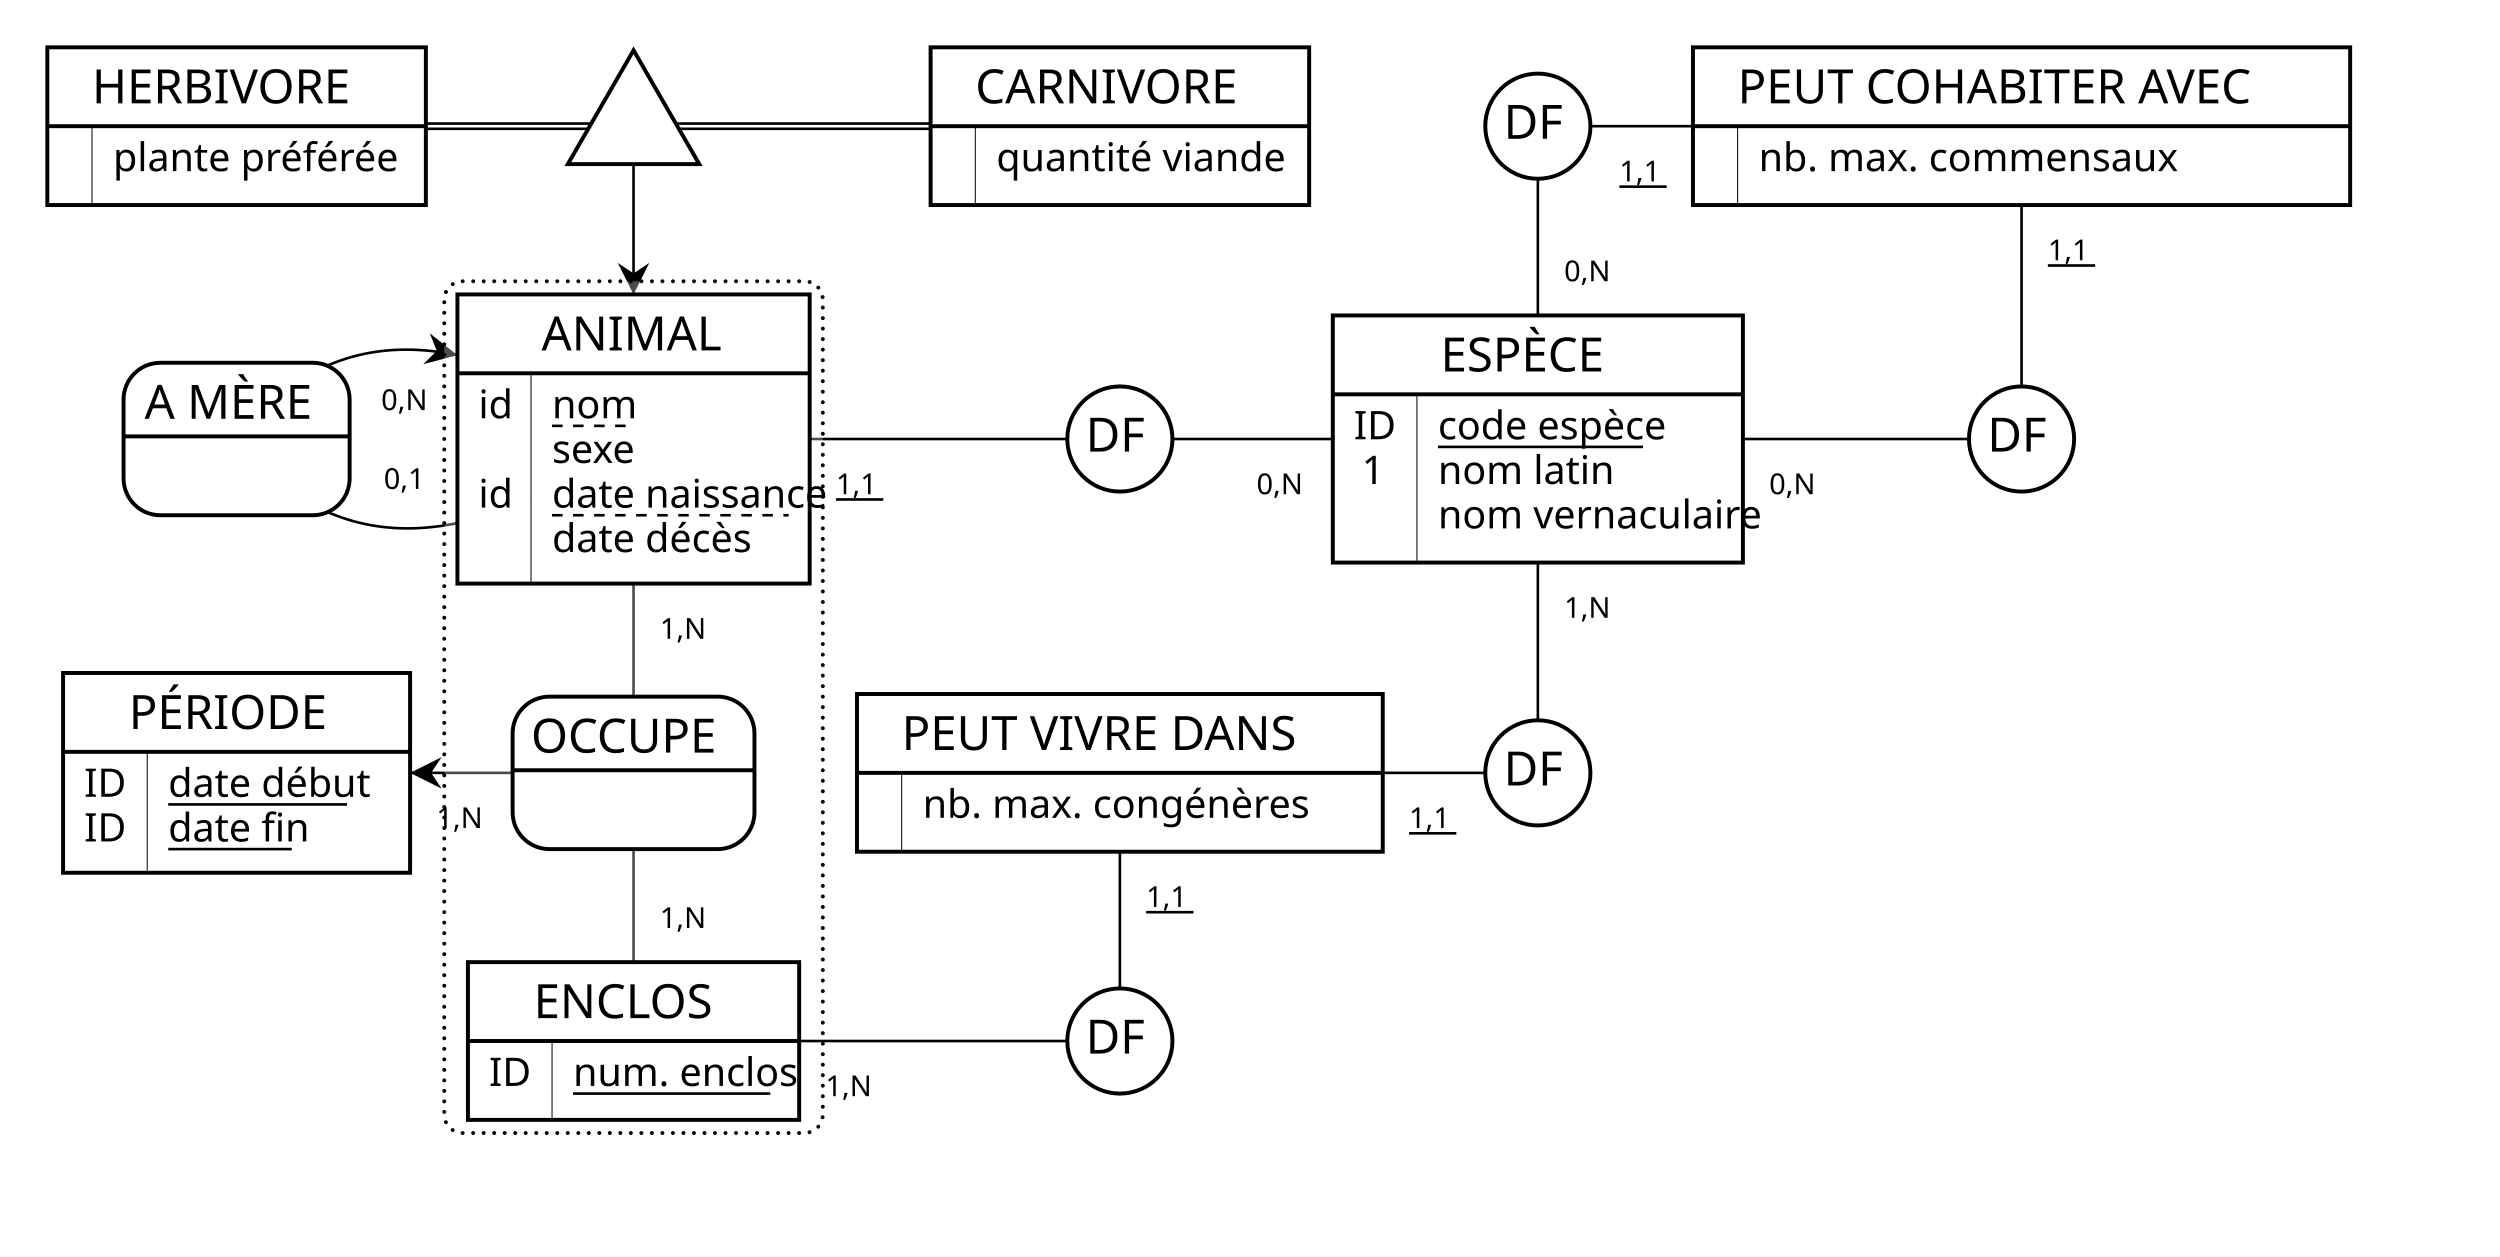
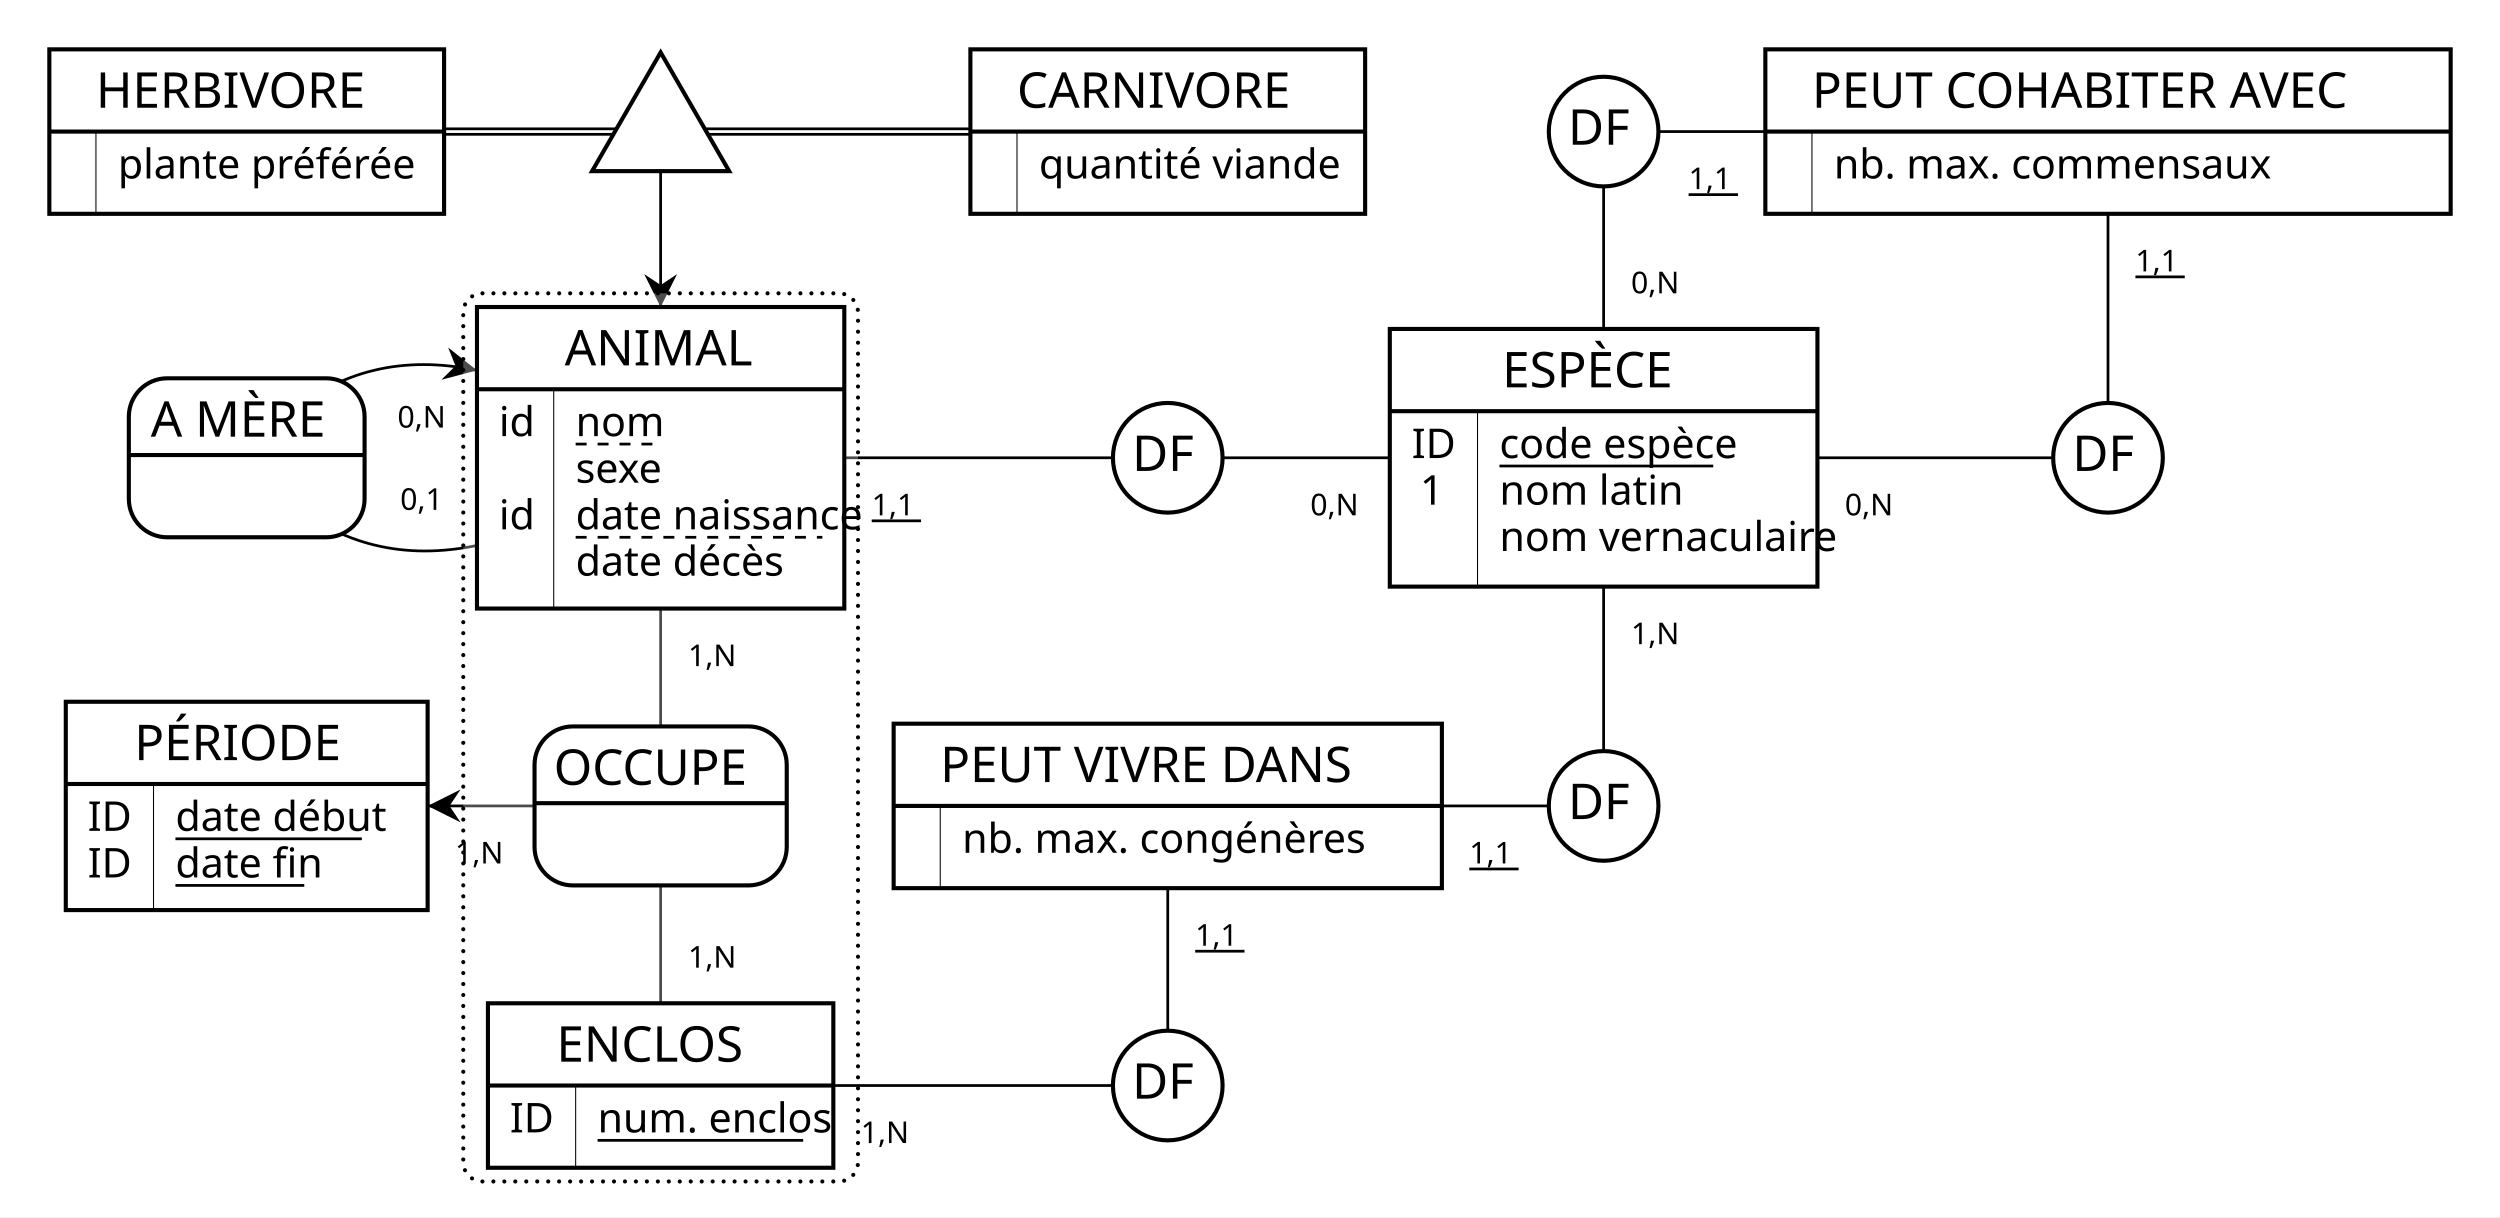
- <svg xmlns="http://www.w3.org/2000/svg" width="951" height="478" viewBox="0 0 951 478">
-   <rect x="0" y="0" width="951" height="478" fill="#FFFFFF" stroke="none" stroke-width="0" />
+ <svg xmlns="http://www.w3.org/2000/svg" width="912" height="444" viewBox="0 0 912 444">
+   <rect x="0" y="0" width="912" height="444" fill="#FFFFFF" stroke="none" stroke-width="0" />
  <g>
    <line x1="241" y1="167" x2="241" y2="48" stroke="#000000" stroke-width="1" />
    <polygon points="241 112 235 100 241 104 247 100" fill="#000000" stroke-width="0" />
    <line x1="426" y1="49" x2="241" y2="49" stroke="#000000" stroke-width="1" />
    <line x1="426" y1="47" x2="241" y2="47" stroke="#000000" stroke-width="1" />
    <line x1="90" y1="49" x2="241" y2="49" stroke="#000000" stroke-width="1" />
    <line x1="90" y1="47" x2="241" y2="47" stroke="#000000" stroke-width="1" />
    <g>
      <polygon points="241 19.13 216 62.43 266 62.43" stroke="#000000" stroke-width="1.5" fill="#FFFFFF" />
      <text x="241" y="54" fill="#000000" font-family="Copperplate" font-size="18" />
    </g>
  </g>
  <g>
    <line x1="769" y1="48" x2="585" y2="48" stroke="#000000" stroke-width="1" />
    <line x1="585" y1="167" x2="585" y2="48" stroke="#000000" stroke-width="1" />
    <g>
      <circle cx="585" cy="48" r="20" stroke="#000000" stroke-width="1.5" fill="#FFFFFF" />
      <text x="572" y="52.8" fill="#000000" font-family="Copperplate" font-size="18">DF</text>
    </g>
    <text x="616" y="69" fill="#000000" font-family="Futura" font-size="11">1,1</text>
    <line x1="616" y1="71" x2="634" y2="71" stroke="#000000" stroke-width="1" />
    <text x="595" y="107" fill="#000000" font-family="Futura" font-size="11">0,N</text>
  </g>
  <g>
    <path d="M241 167 C176.67 212.33 126.33 212.33 90 167" fill="none" stroke="#000000" stroke-width="1" />
    <path d="M241 167 C176 121.67 125.67 121.67 90 167" fill="none" stroke="#000000" stroke-width="1" />
    <polygon points="173.99 135.11 161.02 138.53 166.16 133.47 163.48 126.78" fill="#000000" stroke-width="0" />
    <g>
      <path d="M119 138 a14 14 90 0 1 14 14 V166 h-86 V152 a14 14 90 0 1 14 -14" fill="#FFFFFF" stroke="#FFFFFF" stroke-width="0" />
      <path d="M133 166 v16 a14 14 90 0 1 -14 14 H61 a14 14 90 0 1 -14 -14 V166 H86" fill="#FFFFFF" stroke="#FFFFFF" stroke-width="0" />
      <rect x="47" y="138" width="86" height="58" fill="none" rx="14" stroke="#000000" stroke-width="1.5" />
      <line x1="47" y1="166" x2="133" y2="166" stroke="#000000" stroke-width="1.5" />
      <text x="55" y="159.3" fill="#000000" font-family="Copperplate" font-size="18">A MÈRE</text>
    </g>
    <text x="146" y="186" fill="#000000" font-family="Futura" font-size="11">0,1</text>
    <text x="145" y="156" fill="#000000" font-family="Futura" font-size="11">0,N</text>
  </g>
  <g>
    <line x1="585" y1="167" x2="426" y2="167" stroke="#000000" stroke-width="1" />
    <line x1="241" y1="167" x2="426" y2="167" stroke="#000000" stroke-width="1" />
    <g>
      <circle cx="426" cy="167" r="20" stroke="#000000" stroke-width="1.5" fill="#FFFFFF" />
      <text x="413" y="171.8" fill="#000000" font-family="Copperplate" font-size="18">DF</text>
    </g>
    <text x="478" y="188" fill="#000000" font-family="Futura" font-size="11">0,N</text>
    <text x="318" y="188" fill="#000000" font-family="Futura" font-size="11">1,1</text>
    <line x1="318" y1="190" x2="336" y2="190" stroke="#000000" stroke-width="1" />
  </g>
  <g>
    <line x1="769" y1="48" x2="769" y2="167" stroke="#000000" stroke-width="1" />
    <line x1="585" y1="167" x2="769" y2="167" stroke="#000000" stroke-width="1" />
    <g>
      <circle cx="769" cy="167" r="20" stroke="#000000" stroke-width="1.5" fill="#FFFFFF" />
      <text x="756" y="171.8" fill="#000000" font-family="Copperplate" font-size="18">DF</text>
    </g>
    <text x="779" y="99" fill="#000000" font-family="Futura" font-size="11">1,1</text>
    <line x1="779" y1="101" x2="797" y2="101" stroke="#000000" stroke-width="1" />
    <text x="673" y="188" fill="#000000" font-family="Futura" font-size="11">0,N</text>
  </g>
  <g>
    <line x1="241" y1="167" x2="241" y2="294" stroke="#000000" stroke-width="1" />
    <line x1="90" y1="294" x2="241" y2="294" stroke="#000000" stroke-width="1" />
    <polygon points="156 294 168 288 164 294 168 300" fill="#000000" stroke-width="0" />
    <line x1="241" y1="396" x2="241" y2="294" stroke="#000000" stroke-width="1" />
    <g>
      <path d="M176 107 L306 107 a7 7 0 0 1 7 7 L313 424 a7 7 0 0 1 -7 7 L176 431 a7 7 0 0 1 -7 -7 L169 114 a7 7 0 0 1 7 -7" fill="#FFFFFF" stroke="none" stroke-width="0" opacity="0.3" />
      <path d="M176 107 L306 107 a7 7 0 0 1 7 7 L313 424 a7 7 0 0 1 -7 7 L176 431 a7 7 0 0 1 -7 -7 L169 114 a7 7 0 0 1 7 -7" fill="none" stroke="#000000" stroke-width="1.5" stroke-dasharray="0,4" stroke-linecap="round" />
      <path d="M273 265 a14 14 90 0 1 14 14 V293 h-92 V279 a14 14 90 0 1 14 -14" fill="#FFFFFF" stroke="#FFFFFF" stroke-width="0" />
      <path d="M287 293 v16 a14 14 90 0 1 -14 14 H209 a14 14 90 0 1 -14 -14 V293 H92" fill="#FFFFFF" stroke="#FFFFFF" stroke-width="0" />
      <rect x="195" y="265" width="92" height="58" fill="none" rx="14" stroke="#000000" stroke-width="1.5" />
      <line x1="195" y1="293" x2="287" y2="293" stroke="#000000" stroke-width="1.5" />
      <text x="202" y="286.3" fill="#000000" font-family="Copperplate" font-size="18">OCCUPE</text>
    </g>
    <text x="251" y="243" fill="#000000" font-family="Futura" font-size="11">1,N</text>
    <text x="166" y="315" fill="#000000" font-family="Futura" font-size="11">1,N</text>
    <text x="251" y="353" fill="#000000" font-family="Futura" font-size="11">1,N</text>
  </g>
  <g>
    <line x1="426" y1="294" x2="585" y2="294" stroke="#000000" stroke-width="1" />
    <line x1="585" y1="167" x2="585" y2="294" stroke="#000000" stroke-width="1" />
    <g>
      <circle cx="585" cy="294" r="20" stroke="#000000" stroke-width="1.5" fill="#FFFFFF" />
      <text x="572" y="298.8" fill="#000000" font-family="Copperplate" font-size="18">DF</text>
    </g>
    <text x="536" y="315" fill="#000000" font-family="Futura" font-size="11">1,1</text>
    <line x1="536" y1="317" x2="554" y2="317" stroke="#000000" stroke-width="1" />
    <text x="595" y="235" fill="#000000" font-family="Futura" font-size="11">1,N</text>
  </g>
  <g>
    <line x1="426" y1="294" x2="426" y2="396" stroke="#000000" stroke-width="1" />
    <line x1="241" y1="396" x2="426" y2="396" stroke="#000000" stroke-width="1" />
    <g>
      <circle cx="426" cy="396" r="20" stroke="#000000" stroke-width="1.5" fill="#FFFFFF" />
      <text x="413" y="400.8" fill="#000000" font-family="Copperplate" font-size="18">DF</text>
    </g>
    <text x="436" y="345" fill="#000000" font-family="Futura" font-size="11">1,1</text>
    <line x1="436" y1="347" x2="454" y2="347" stroke="#000000" stroke-width="1" />
    <text x="314" y="417" fill="#000000" font-family="Futura" font-size="11">1,N</text>
  </g>
  <g>
    <g>
      <rect x="18" y="18" width="144" height="30" fill="#FFFFFF" stroke="none" stroke-width="0" opacity="1" />
      <rect x="35" y="48" width="127" height="30" fill="#FFFFFF" stroke="none" stroke-width="0" opacity="1" />
      <rect x="18" y="48" width="17" height="30" fill="#FFFFFF" stroke="none" stroke-width="0" opacity="1" />
      <line x1="35" y1="48" x2="35" y2="78" stroke="#000000" stroke-width="0.38" />
      <rect x="18" y="18" width="144" height="60" fill="none" stroke="#000000" stroke-width="1.5" opacity="1" />
      <line x1="18" y1="48" x2="162" y2="48" stroke="#000000" stroke-width="1.5" />
    </g>
    <text x="35" y="39.3" fill="#000000" font-family="Copperplate" font-size="18">HERBIVORE</text>
    <text x="43" y="65.1" fill="#000000" font-family="Gill Sans" font-size="15">plante préférée</text>
    <text x="26" y="65.1" fill="#000000" font-family="Gill Sans" font-size="15" />
  </g>
  <g>
    <g>
      <rect x="354" y="18" width="144" height="30" fill="#FFFFFF" stroke="none" stroke-width="0" opacity="1" />
      <rect x="371" y="48" width="127" height="30" fill="#FFFFFF" stroke="none" stroke-width="0" opacity="1" />
      <rect x="354" y="48" width="17" height="30" fill="#FFFFFF" stroke="none" stroke-width="0" opacity="1" />
      <line x1="371" y1="48" x2="371" y2="78" stroke="#000000" stroke-width="0.38" />
      <rect x="354" y="18" width="144" height="60" fill="none" stroke="#000000" stroke-width="1.5" opacity="1" />
      <line x1="354" y1="48" x2="498" y2="48" stroke="#000000" stroke-width="1.5" />
    </g>
    <text x="371" y="39.3" fill="#000000" font-family="Copperplate" font-size="18">CARNIVORE</text>
    <text x="379" y="65.1" fill="#000000" font-family="Gill Sans" font-size="15">quantité viande</text>
    <text x="362" y="65.1" fill="#000000" font-family="Gill Sans" font-size="15" />
  </g>
  <g>
    <g>
      <rect x="644" y="18" width="250" height="30" fill="#FFFFFF" stroke="none" stroke-width="0" opacity="1" />
      <rect x="661" y="48" width="233" height="30" fill="#FFFFFF" stroke="none" stroke-width="0" opacity="1" />
      <rect x="644" y="48" width="17" height="30" fill="#FFFFFF" stroke="none" stroke-width="0" opacity="1" />
      <line x1="661" y1="48" x2="661" y2="78" stroke="#000000" stroke-width="0.38" />
      <rect x="644" y="18" width="250" height="60" fill="none" stroke="#000000" stroke-width="1.5" opacity="1" />
      <line x1="644" y1="48" x2="894" y2="48" stroke="#000000" stroke-width="1.5" />
    </g>
    <text x="661" y="39.3" fill="#000000" font-family="Copperplate" font-size="18">PEUT COHABITER AVEC</text>
    <text x="669" y="65.1" fill="#000000" font-family="Gill Sans" font-size="15">nb. max. commensaux</text>
    <text x="652" y="65.1" fill="#000000" font-family="Gill Sans" font-size="15" />
  </g>
  <g>
    <g>
      <rect x="174" y="112" width="134" height="30" fill="#FFFFFF" stroke="none" stroke-width="0" opacity="1" />
      <rect x="202" y="142" width="106" height="80" fill="#FFFFFF" stroke="none" stroke-width="0" opacity="1" />
      <rect x="174" y="142" width="28" height="80" fill="#FFFFFF" stroke="none" stroke-width="0" opacity="1" />
      <line x1="202" y1="142" x2="202" y2="222" stroke="#000000" stroke-width="0.38" />
      <rect x="174" y="112" width="134" height="110" fill="none" stroke="#000000" stroke-width="1.5" opacity="1" />
      <line x1="174" y1="142" x2="308" y2="142" stroke="#000000" stroke-width="1.5" />
    </g>
    <text x="206" y="133.3" fill="#000000" font-family="Copperplate" font-size="18">ANIMAL</text>
    <text x="210" y="159.1" fill="#000000" font-family="Gill Sans" font-size="15">nom</text>
    <text x="182" y="159.1" fill="#000000" font-family="Gill Sans" font-size="15">id</text>
    <line x1="210" y1="162" x2="239" y2="162" stroke="#000000" stroke-width="1" stroke-dasharray="4" />
    <text x="210" y="176.1" fill="#000000" font-family="Gill Sans" font-size="15">sexe</text>
    <text x="187" y="176.1" fill="#000000" font-family="Gill Sans" font-size="15" />
    <text x="210" y="193.1" fill="#000000" font-family="Gill Sans" font-size="15">date naissance</text>
    <text x="182" y="193.1" fill="#000000" font-family="Gill Sans" font-size="15">id</text>
    <line x1="210" y1="196" x2="300" y2="196" stroke="#000000" stroke-width="1" stroke-dasharray="4" />
    <text x="210" y="210" fill="#000000" font-family="Gill Sans" font-size="15">date décès</text>
    <text x="187" y="210" fill="#000000" font-family="Gill Sans" font-size="15" />
  </g>
  <g>
    <g>
      <rect x="507" y="120" width="156" height="30" fill="#FFFFFF" stroke="none" stroke-width="0" opacity="1" />
      <rect x="539" y="150" width="124" height="64" fill="#FFFFFF" stroke="none" stroke-width="0" opacity="1" />
      <rect x="507" y="150" width="32" height="64" fill="#FFFFFF" stroke="none" stroke-width="0" opacity="1" />
      <line x1="539" y1="150" x2="539" y2="214" stroke="#000000" stroke-width="0.38" />
      <rect x="507" y="120" width="156" height="94" fill="none" stroke="#000000" stroke-width="1.5" opacity="1" />
      <line x1="507" y1="150" x2="663" y2="150" stroke="#000000" stroke-width="1.5" />
    </g>
    <text x="548" y="141.3" fill="#000000" font-family="Copperplate" font-size="18">ESPÈCE</text>
    <text x="547" y="167.1" fill="#000000" font-family="Gill Sans" font-size="15">code espèce</text>
    <text x="515" y="167.1" fill="#000000" font-family="Gill Sans" font-size="15">ID</text>
    <line x1="547" y1="170" x2="625" y2="170" stroke="#000000" stroke-width="1" />
    <text x="547" y="184.1" fill="#000000" font-family="Gill Sans" font-size="15">nom latin</text>
    <text x="518" y="184.1" fill="#000000" font-family="Gill Sans" font-size="15">1</text>
    <text x="547" y="201" fill="#000000" font-family="Gill Sans" font-size="15">nom vernaculaire</text>
    <text x="522" y="201" fill="#000000" font-family="Gill Sans" font-size="15" />
  </g>
  <g>
    <g>
      <rect x="24" y="256" width="132" height="30" fill="#FFFFFF" stroke="none" stroke-width="0" opacity="1" />
      <rect x="56" y="286" width="100" height="46" fill="#FFFFFF" stroke="none" stroke-width="0" opacity="1" />
      <rect x="24" y="286" width="32" height="46" fill="#FFFFFF" stroke="none" stroke-width="0" opacity="1" />
      <line x1="56" y1="286" x2="56" y2="332" stroke="#000000" stroke-width="0.38" />
      <rect x="24" y="256" width="132" height="76" fill="none" stroke="#000000" stroke-width="1.5" opacity="1" />
      <line x1="24" y1="286" x2="156" y2="286" stroke="#000000" stroke-width="1.5" />
    </g>
    <text x="49" y="277.3" fill="#000000" font-family="Copperplate" font-size="18">PÉRIODE</text>
    <text x="64" y="303.1" fill="#000000" font-family="Gill Sans" font-size="15">date début</text>
    <text x="32" y="303.1" fill="#000000" font-family="Gill Sans" font-size="15">ID</text>
    <line x1="64" y1="306" x2="132" y2="306" stroke="#000000" stroke-width="1" />
    <text x="64" y="320.1" fill="#000000" font-family="Gill Sans" font-size="15">date fin</text>
    <text x="32" y="320.1" fill="#000000" font-family="Gill Sans" font-size="15">ID</text>
    <line x1="64" y1="323" x2="111" y2="323" stroke="#000000" stroke-width="1" />
  </g>
  <g>
    <g>
      <rect x="326" y="264" width="200" height="30" fill="#FFFFFF" stroke="none" stroke-width="0" opacity="1" />
      <rect x="343" y="294" width="183" height="30" fill="#FFFFFF" stroke="none" stroke-width="0" opacity="1" />
      <rect x="326" y="294" width="17" height="30" fill="#FFFFFF" stroke="none" stroke-width="0" opacity="1" />
      <line x1="343" y1="294" x2="343" y2="324" stroke="#000000" stroke-width="0.38" />
      <rect x="326" y="264" width="200" height="60" fill="none" stroke="#000000" stroke-width="1.5" opacity="1" />
      <line x1="326" y1="294" x2="526" y2="294" stroke="#000000" stroke-width="1.5" />
    </g>
    <text x="343" y="285.3" fill="#000000" font-family="Copperplate" font-size="18">PEUT VIVRE DANS</text>
    <text x="351" y="311.1" fill="#000000" font-family="Gill Sans" font-size="15">nb. max. congénères</text>
    <text x="334" y="311.1" fill="#000000" font-family="Gill Sans" font-size="15" />
  </g>
  <g>
    <g>
      <rect x="178" y="366" width="126" height="30" fill="#FFFFFF" stroke="none" stroke-width="0" opacity="1" />
      <rect x="210" y="396" width="94" height="30" fill="#FFFFFF" stroke="none" stroke-width="0" opacity="1" />
      <rect x="178" y="396" width="32" height="30" fill="#FFFFFF" stroke="none" stroke-width="0" opacity="1" />
      <line x1="210" y1="396" x2="210" y2="426" stroke="#000000" stroke-width="0.38" />
      <rect x="178" y="366" width="126" height="60" fill="none" stroke="#000000" stroke-width="1.5" opacity="1" />
      <line x1="178" y1="396" x2="304" y2="396" stroke="#000000" stroke-width="1.5" />
    </g>
    <text x="203" y="387.3" fill="#000000" font-family="Copperplate" font-size="18">ENCLOS</text>
    <text x="218" y="413.1" fill="#000000" font-family="Gill Sans" font-size="15">num. enclos</text>
    <text x="186" y="413.1" fill="#000000" font-family="Gill Sans" font-size="15">ID</text>
    <line x1="218" y1="416" x2="293" y2="416" stroke="#000000" stroke-width="1" />
  </g>
</svg>
